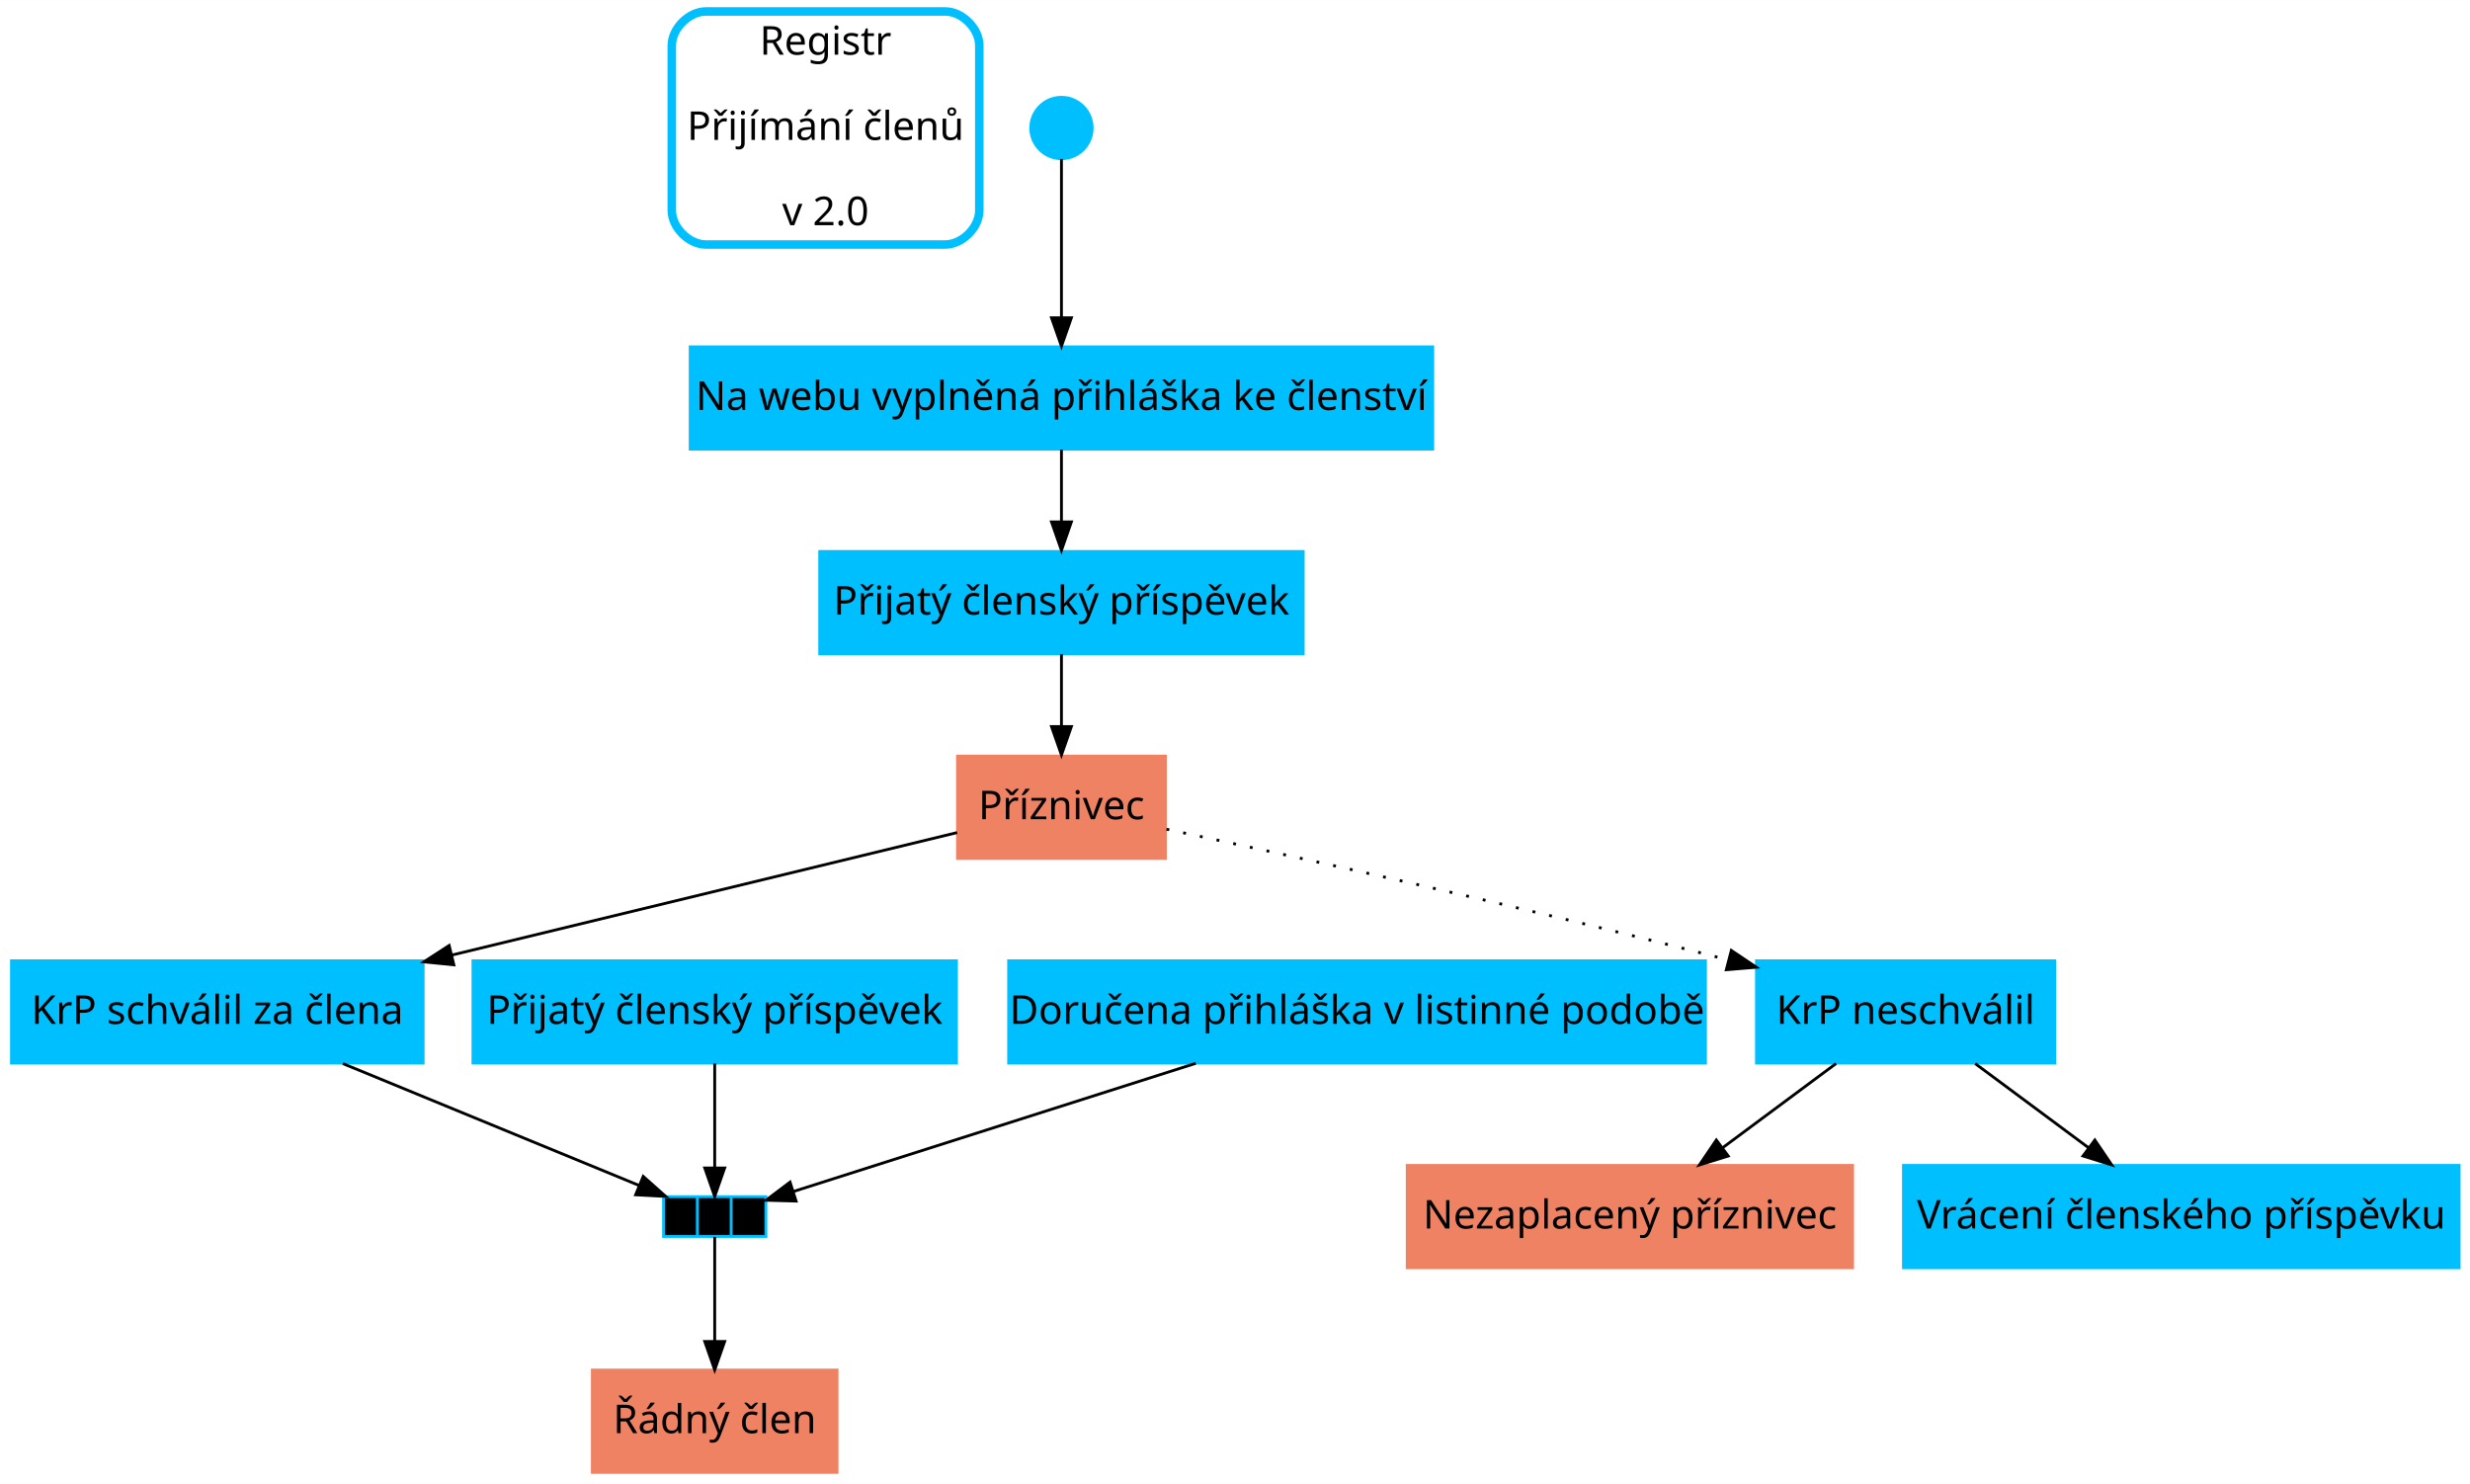
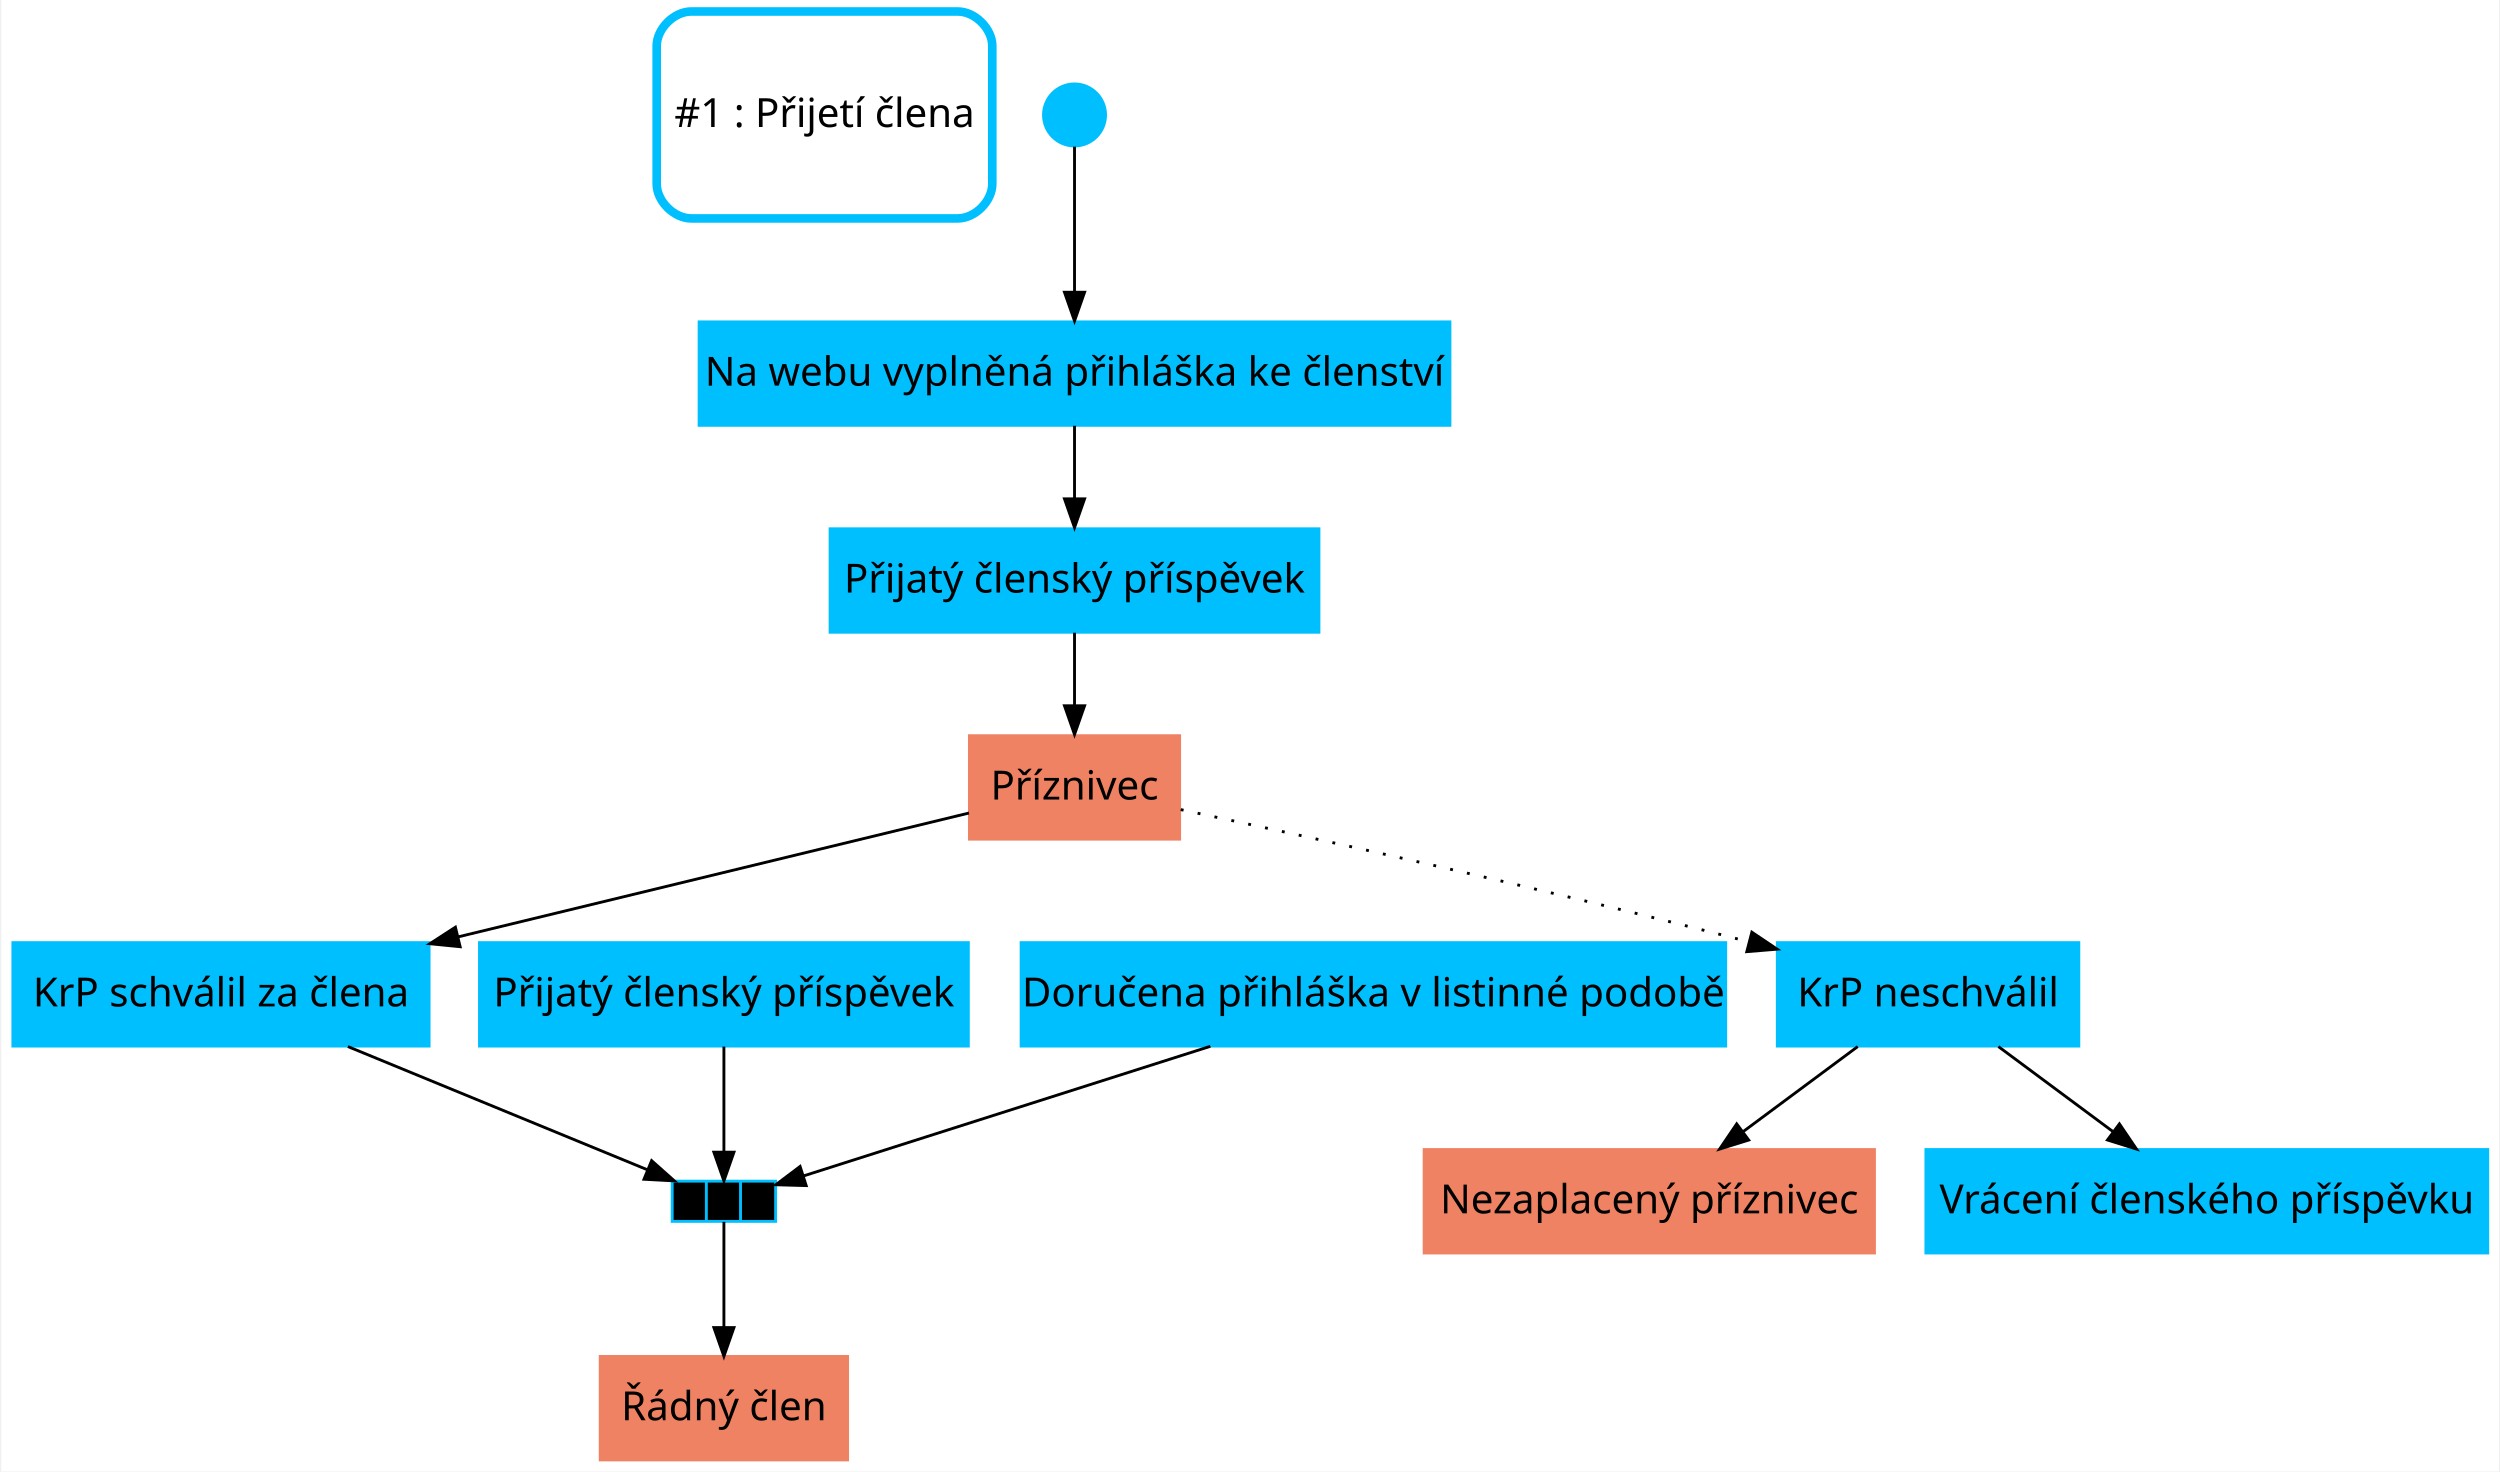
- <svg xmlns="http://www.w3.org/2000/svg" width="576pt" height="346pt" viewBox="0.00 0.00 576.00 345.96">
-   <g id="graph0" class="graph" transform="scale(.6628 .6628) rotate(0) translate(4 518)">
-     <polygon fill="#ffffff" stroke="transparent" points="-4,4 -4,-518 865.085,-518 865.085,4 -4,4" />
+ <svg xmlns="http://www.w3.org/2000/svg" width="576pt" height="339pt" viewBox="0.00 0.00 576.00 339.34">
+   <g id="graph0" class="graph" transform="scale(.6628 .6628) rotate(0) translate(4 508)">
+     <polygon fill="#ffffff" stroke="transparent" points="-4,4 -4,-508 865.085,-508 865.085,4 -4,4" />
    <g id="node1" class="node">
-       <path fill="none" stroke="#00bfff" stroke-width="3" d="M328.553,-514C328.553,-514 244.366,-514 244.366,-514 238.366,-514 232.366,-508 232.366,-502 232.366,-502 232.366,-444 232.366,-444 232.366,-438 238.366,-432 244.366,-432 244.366,-432 328.553,-432 328.553,-432 334.553,-432 340.553,-438 340.553,-444 340.553,-444 340.553,-502 340.553,-502 340.553,-508 334.553,-514 328.553,-514" />
-       <text text-anchor="middle" x="286.459" y="-498.8" font-family="Helvetica-Outline" font-size="14.00" fill="#000000">Registr</text>
-       <text text-anchor="middle" x="286.459" y="-468.8" font-family="Helvetica-Outline" font-size="14.00" fill="#000000">Přijímání členů</text>
-       <text text-anchor="middle" x="286.459" y="-438.8" font-family="Helvetica-Outline" font-size="14.00" fill="#000000">v 2.0</text>
+       <path fill="none" stroke="#00bfff" stroke-width="3" d="M328.846,-504C328.846,-504 236.073,-504 236.073,-504 230.073,-504 224.073,-498 224.073,-492 224.073,-492 224.073,-444 224.073,-444 224.073,-438 230.073,-432 236.073,-432 236.073,-432 328.846,-432 328.846,-432 334.846,-432 340.846,-438 340.846,-444 340.846,-444 340.846,-492 340.846,-492 340.846,-498 334.846,-504 328.846,-504" />
+       <text text-anchor="middle" x="282.459" y="-463.8" font-family="Helvetica-Outline" font-size="14.00" fill="#000000">#1 : Přijetí člena</text>
    </g>
    <g id="node2" class="node">
-       <ellipse fill="#00bfff" stroke="#00bfff" cx="369.459" cy="-473" rx="10.8" ry="10.8" />
+       <ellipse fill="#00bfff" stroke="#00bfff" cx="369.459" cy="-468" rx="10.8" ry="10.8" />
    </g>
    <g id="node3" class="node">
      <polygon fill="#00bfff" stroke="#00bfff" points="500.089,-396 238.83,-396 238.83,-360 500.089,-360 500.089,-396" />
      <text text-anchor="middle" x="369.459" y="-373.8" font-family="Helvetica-Outline" font-size="14.00" fill="#000000">Na webu vyplněná přihláška ke členství</text>
    </g>
    <g id="edge1" class="edge">
-       <path fill="none" stroke="#000000" d="M369.459,-462.102C369.459,-448.595 369.459,-425.068 369.459,-406.326" />
-       <polygon fill="#000000" stroke="#000000" points="372.96,-406.229 369.459,-396.229 365.96,-406.229 372.96,-406.229" />
+       <path fill="none" stroke="#000000" d="M369.459,-456.964C369.459,-444.448 369.459,-423.55 369.459,-406.396" />
+       <polygon fill="#000000" stroke="#000000" points="372.96,-406.308 369.459,-396.308 365.96,-406.308 372.96,-406.308" />
    </g>
    <g id="node4" class="node">
      <polygon fill="#00bfff" stroke="#00bfff" points="454.514,-324 284.405,-324 284.405,-288 454.514,-288 454.514,-324" />
      <text text-anchor="middle" x="369.459" y="-301.8" font-family="Helvetica-Outline" font-size="14.00" fill="#000000">Přijatý členský příspěvek</text>
    </g>
    <g id="edge2" class="edge">
      <path fill="none" stroke="#000000" d="M369.459,-359.831C369.459,-352.131 369.459,-342.974 369.459,-334.417" />
      <polygon fill="#000000" stroke="#000000" points="372.96,-334.413 369.459,-324.413 365.96,-334.413 372.96,-334.413" />
    </g>
    <g id="node5" class="node">
      <polygon fill="#ee8262" stroke="#ee8262" points="406.033,-252 332.886,-252 332.886,-216 406.033,-216 406.033,-252" />
      <text text-anchor="middle" x="369.459" y="-229.8" font-family="Helvetica-Outline" font-size="14.00" fill="#000000">Příznivec</text>
    </g>
    <g id="edge3" class="edge">
      <path fill="none" stroke="#000000" d="M369.459,-287.831C369.459,-280.131 369.459,-270.974 369.459,-262.417" />
      <polygon fill="#000000" stroke="#000000" points="372.96,-262.413 369.459,-252.413 365.96,-262.413 372.96,-262.413" />
    </g>
    <g id="node6" class="node">
      <polygon fill="#00bfff" stroke="#00bfff" points="144.878,-180 .041,-180 .041,-144 144.878,-144 144.878,-180" />
      <text text-anchor="middle" x="72.46" y="-157.8" font-family="Helvetica-Outline" font-size="14.00" fill="#000000">KrP schválil za člena</text>
    </g>
    <g id="edge4" class="edge">
      <path fill="none" stroke="#000000" d="M332.744,-225.099C288.656,-214.411 213.369,-196.16 155.073,-182.027" />
      <polygon fill="#000000" stroke="#000000" points="155.678,-178.573 145.135,-179.618 154.029,-185.376 155.678,-178.573" />
    </g>
    <g id="node11" class="node">
      <polygon fill="#00bfff" stroke="#00bfff" points="718.918,-180 614.001,-180 614.001,-144 718.918,-144 718.918,-180" />
      <text text-anchor="middle" x="666.46" y="-157.8" font-family="Helvetica-Outline" font-size="14.00" fill="#000000">KrP neschválil</text>
    </g>
    <g id="edge9" class="edge">
      <path fill="none" stroke="#000000" stroke-dasharray="1,5" d="M406.422,-226.285C451.026,-216.812 528.498,-199.84 603.816,-180.359" />
      <polygon fill="#000000" stroke="#000000" points="605.15,-183.629 613.945,-177.721 603.385,-176.855 605.15,-183.629" />
    </g>
    <g id="node7" class="node">
      <polygon fill="#000000" stroke="#00bfff" points="229.459,-83 229.459,-97 265.459,-97 265.459,-83 229.459,-83" />
      <text text-anchor="middle" x="235.404" y="-85.8" font-family="Helvetica-Outline" font-size="14.00" fill="#000000"> </text>
      <polyline fill="none" stroke="#00bfff" points="241.349,-83 241.349,-97 " />
      <text text-anchor="middle" x="247.294" y="-85.8" font-family="Helvetica-Outline" font-size="14.00" fill="#000000"> </text>
      <polyline fill="none" stroke="#00bfff" points="253.239,-83 253.239,-97 " />
      <text text-anchor="middle" x="259.184" y="-85.8" font-family="Helvetica-Outline" font-size="14.00" fill="#000000"> </text>
    </g>
    <g id="edge5" class="edge">
      <path fill="none" stroke="#000000" d="M116.619,-143.831C149.445,-130.326 193.157,-112.341 220.81,-100.965" />
      <polygon fill="#000000" stroke="#000000" points="222.305,-104.134 230.221,-97.092 219.641,-97.661 222.305,-104.134" />
    </g>
    <g id="node8" class="node">
      <polygon fill="#ee8262" stroke="#ee8262" points="290.5,-36 204.418,-36 204.418,0 290.5,0 290.5,-36" />
      <text text-anchor="middle" x="247.459" y="-13.8" font-family="Helvetica-Outline" font-size="14.00" fill="#000000">Řádný člen</text>
    </g>
    <g id="edge6" class="edge">
      <path fill="none" stroke="#000000" d="M247.459,-82.833C247.459,-74.301 247.459,-59.533 247.459,-46.245" />
      <polygon fill="#000000" stroke="#000000" points="250.96,-46.053 247.459,-36.053 243.96,-46.053 250.96,-46.053" />
    </g>
    <g id="node9" class="node">
      <polygon fill="#00bfff" stroke="#00bfff" points="332.514,-180 162.405,-180 162.405,-144 332.514,-144 332.514,-180" />
      <text text-anchor="middle" x="247.459" y="-157.8" font-family="Helvetica-Outline" font-size="14.00" fill="#000000">Přijatý členský příspěvek</text>
    </g>
    <g id="edge7" class="edge">
      <path fill="none" stroke="#000000" d="M247.459,-143.831C247.459,-132.577 247.459,-118.212 247.459,-107.152" />
      <polygon fill="#000000" stroke="#000000" points="250.96,-107.092 247.459,-97.092 243.96,-107.093 250.96,-107.092" />
    </g>
    <g id="node10" class="node">
      <polygon fill="#00bfff" stroke="#00bfff" points="596.045,-180 350.874,-180 350.874,-144 596.045,-144 596.045,-180" />
      <text text-anchor="middle" x="473.459" y="-157.8" font-family="Helvetica-Outline" font-size="14.00" fill="#000000">Doručena přihláška v listinné podobě</text>
    </g>
    <g id="edge8" class="edge">
      <path fill="none" stroke="#000000" d="M416.722,-143.924C371.5,-129.517 310.137,-109.968 275.076,-98.798" />
      <polygon fill="#000000" stroke="#000000" points="276.093,-95.449 265.502,-95.748 273.968,-102.119 276.093,-95.449" />
    </g>
    <g id="node12" class="node">
      <polygon fill="#ee8262" stroke="#ee8262" points="647.807,-108 491.112,-108 491.112,-72 647.807,-72 647.807,-108" />
      <text text-anchor="middle" x="569.46" y="-85.8" font-family="Helvetica-Outline" font-size="14.00" fill="#000000">Nezaplacený příznivec</text>
    </g>
    <g id="edge10" class="edge">
      <path fill="none" stroke="#000000" d="M641.982,-143.831C629.92,-134.878 615.206,-123.956 602.191,-114.296" />
      <polygon fill="#000000" stroke="#000000" points="604.045,-111.313 593.929,-108.163 599.872,-116.933 604.045,-111.313" />
    </g>
    <g id="node13" class="node">
      <polygon fill="#00bfff" stroke="#00bfff" points="861.212,-108 665.707,-108 665.707,-72 861.212,-72 861.212,-108" />
      <text text-anchor="middle" x="763.46" y="-85.8" font-family="Helvetica-Outline" font-size="14.00" fill="#000000">Vrácení členského příspěvku</text>
    </g>
    <g id="edge11" class="edge">
      <path fill="none" stroke="#000000" d="M690.937,-143.831C702.999,-134.878 717.713,-123.956 730.728,-114.296" />
      <polygon fill="#000000" stroke="#000000" points="733.047,-116.933 738.99,-108.163 728.874,-111.313 733.047,-116.933" />
    </g>
  </g>
</svg>
